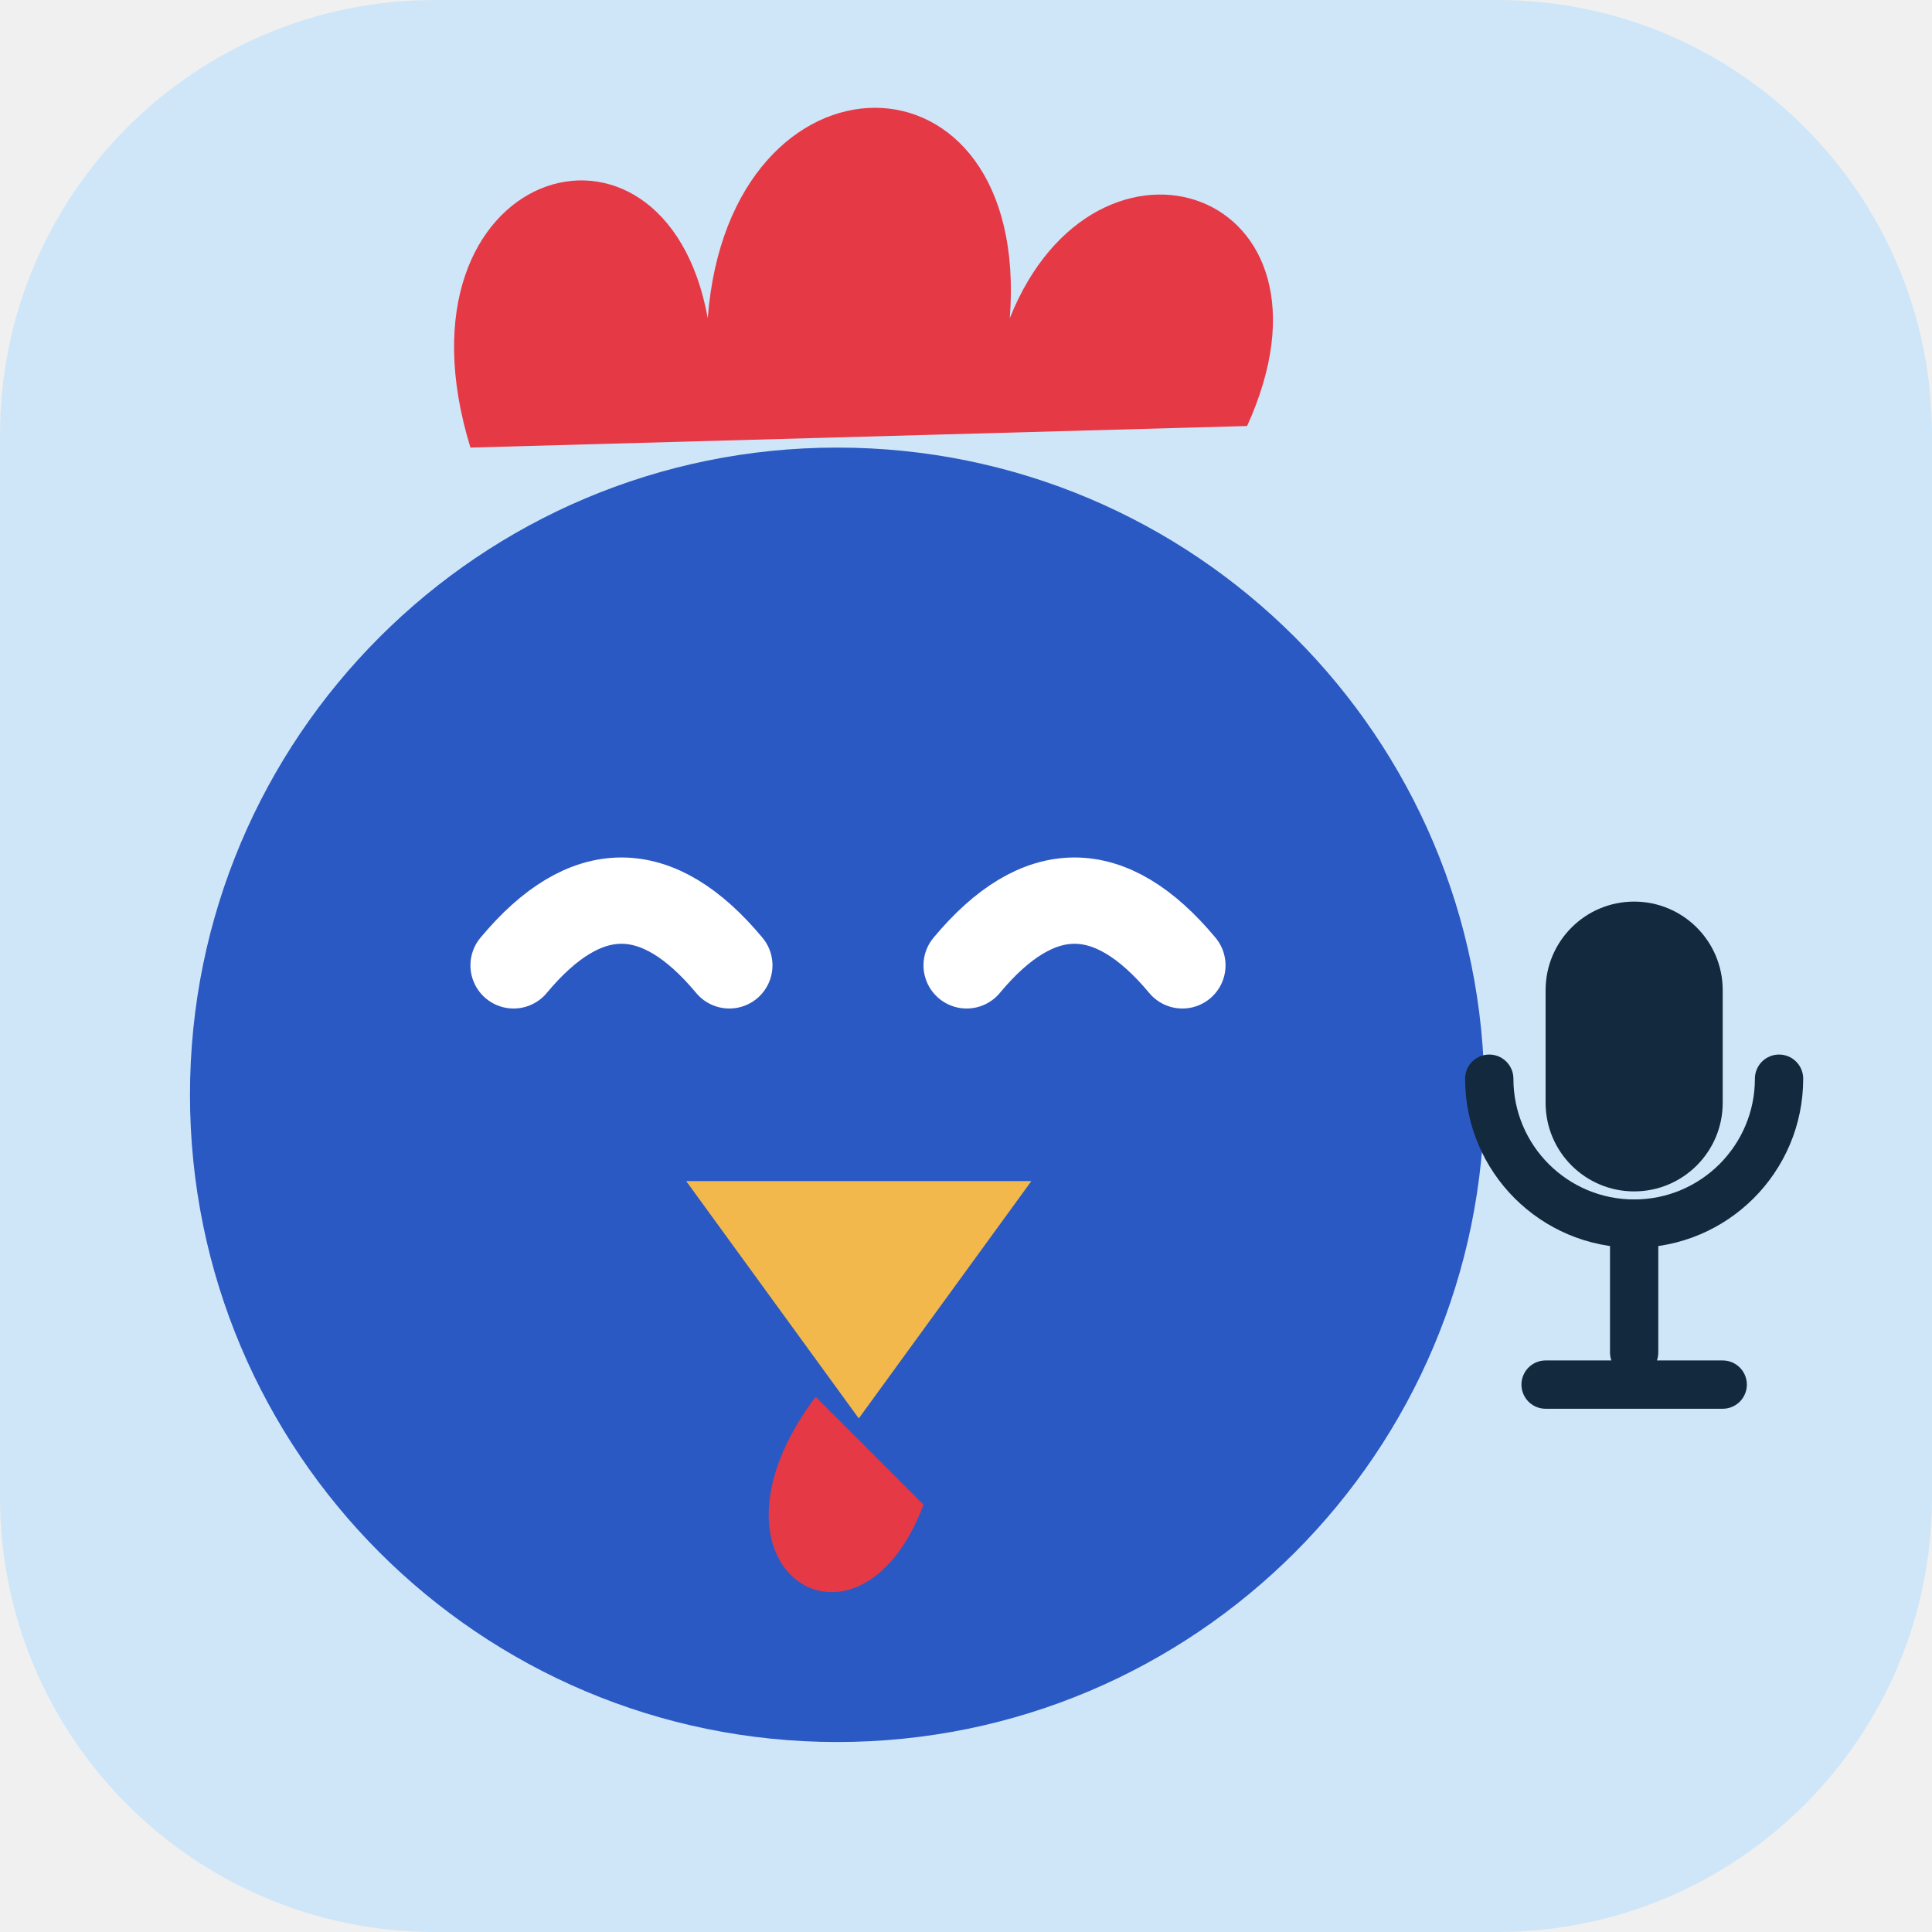
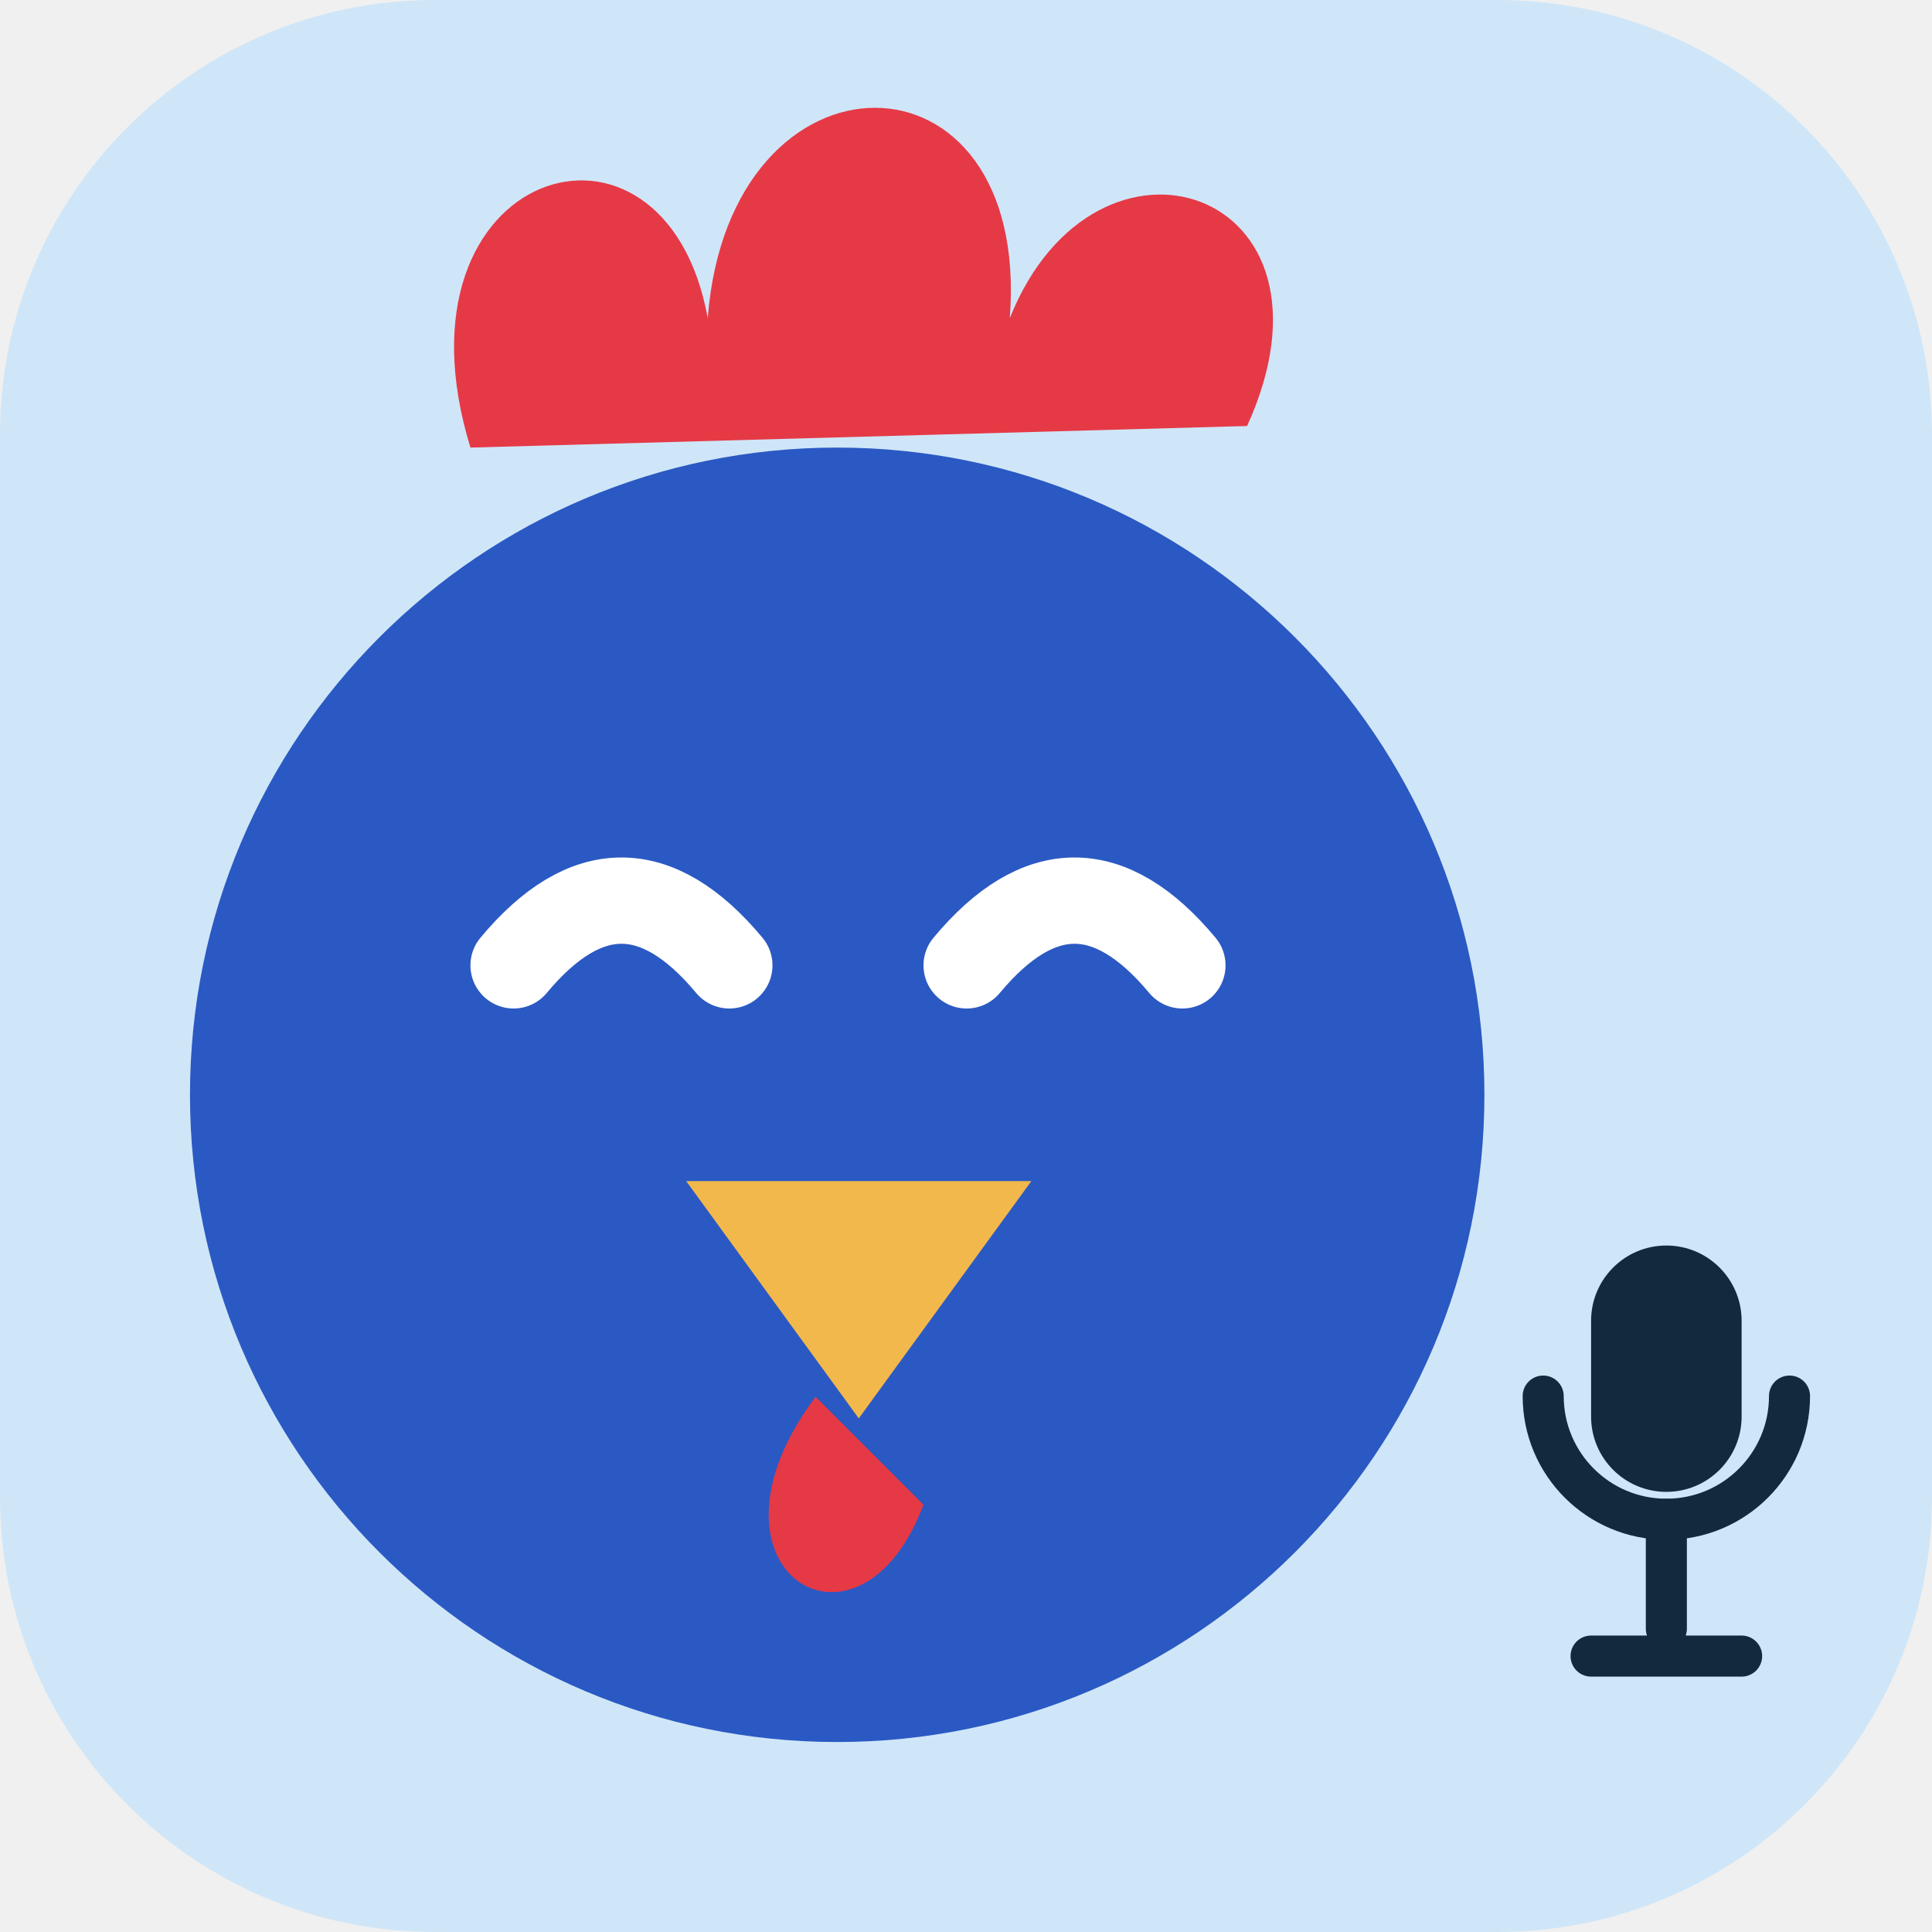
<svg xmlns="http://www.w3.org/2000/svg" viewBox="0 0 120 120">
  <rect width="120" height="120" rx="27" fill="#cfe6f8" />
  <g transform="translate(52 68) scale(1.34)">
    <path d="M-17 -30 c-4 -13 9 -17 11 -6 c1 -13 15 -13 14 0 c4 -10 16 -6 11 5 Z" fill="#e63946" />
    <circle r="30" fill="#2b59c3" />
    <path d="M-15 -6 q5 -6 10 0 M6 -6 q5 -6 10 0" stroke="#ffffff" stroke-width="4" fill="none" stroke-linecap="round" />
    <path d="M-7 4 L9 4 L1 15 Z" fill="#f2b84b" />
    <path d="M-1 14 c-6 8 2 13 5 5 Z" fill="#e63946" />
  </g>
-   <g>
+   <g transform="translate(103.5 90.75) scale(0.85) translate(-101.5 -71.75)">
    <rect x="96" y="56" width="11" height="18" rx="5.5" fill="#13293d" />
    <path d="M92.5 67 a9 9 0 0 0 18 0" stroke="#13293d" stroke-width="3" fill="none" stroke-linecap="round" />
    <path d="M101.5 76 v8 M96 86 h11" stroke="#13293d" stroke-width="3" stroke-linecap="round" />
  </g>
</svg>
